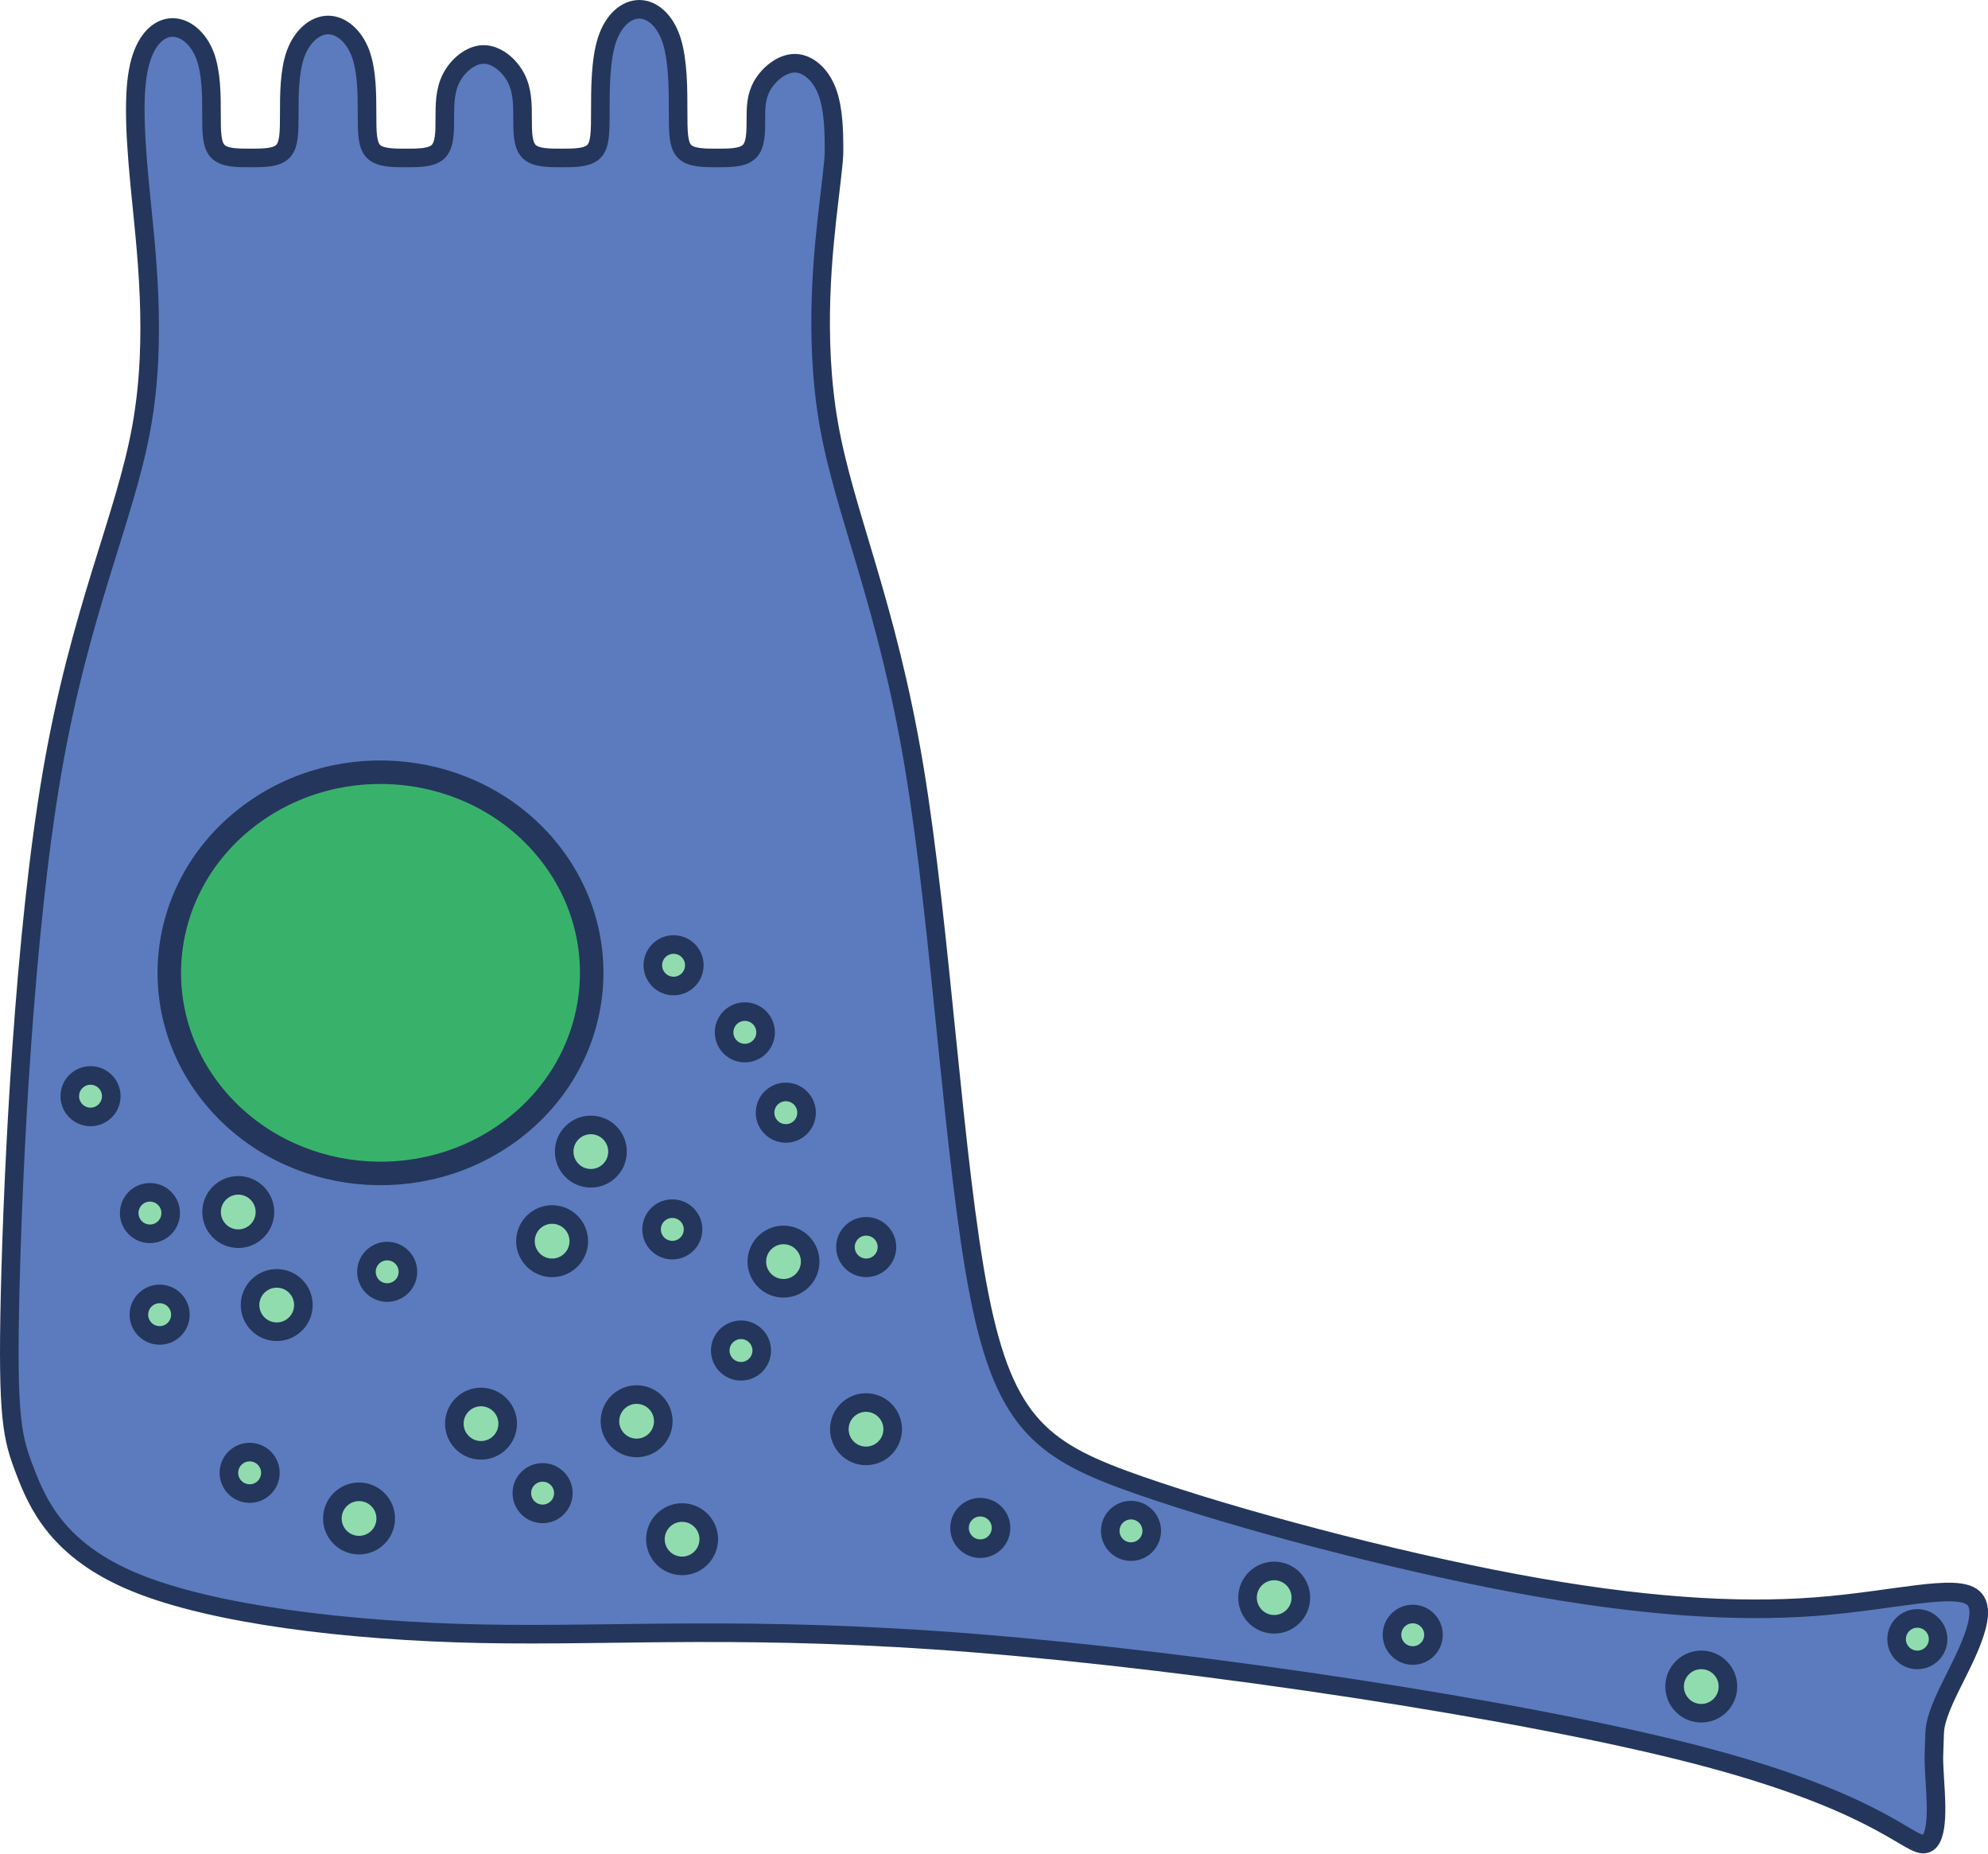
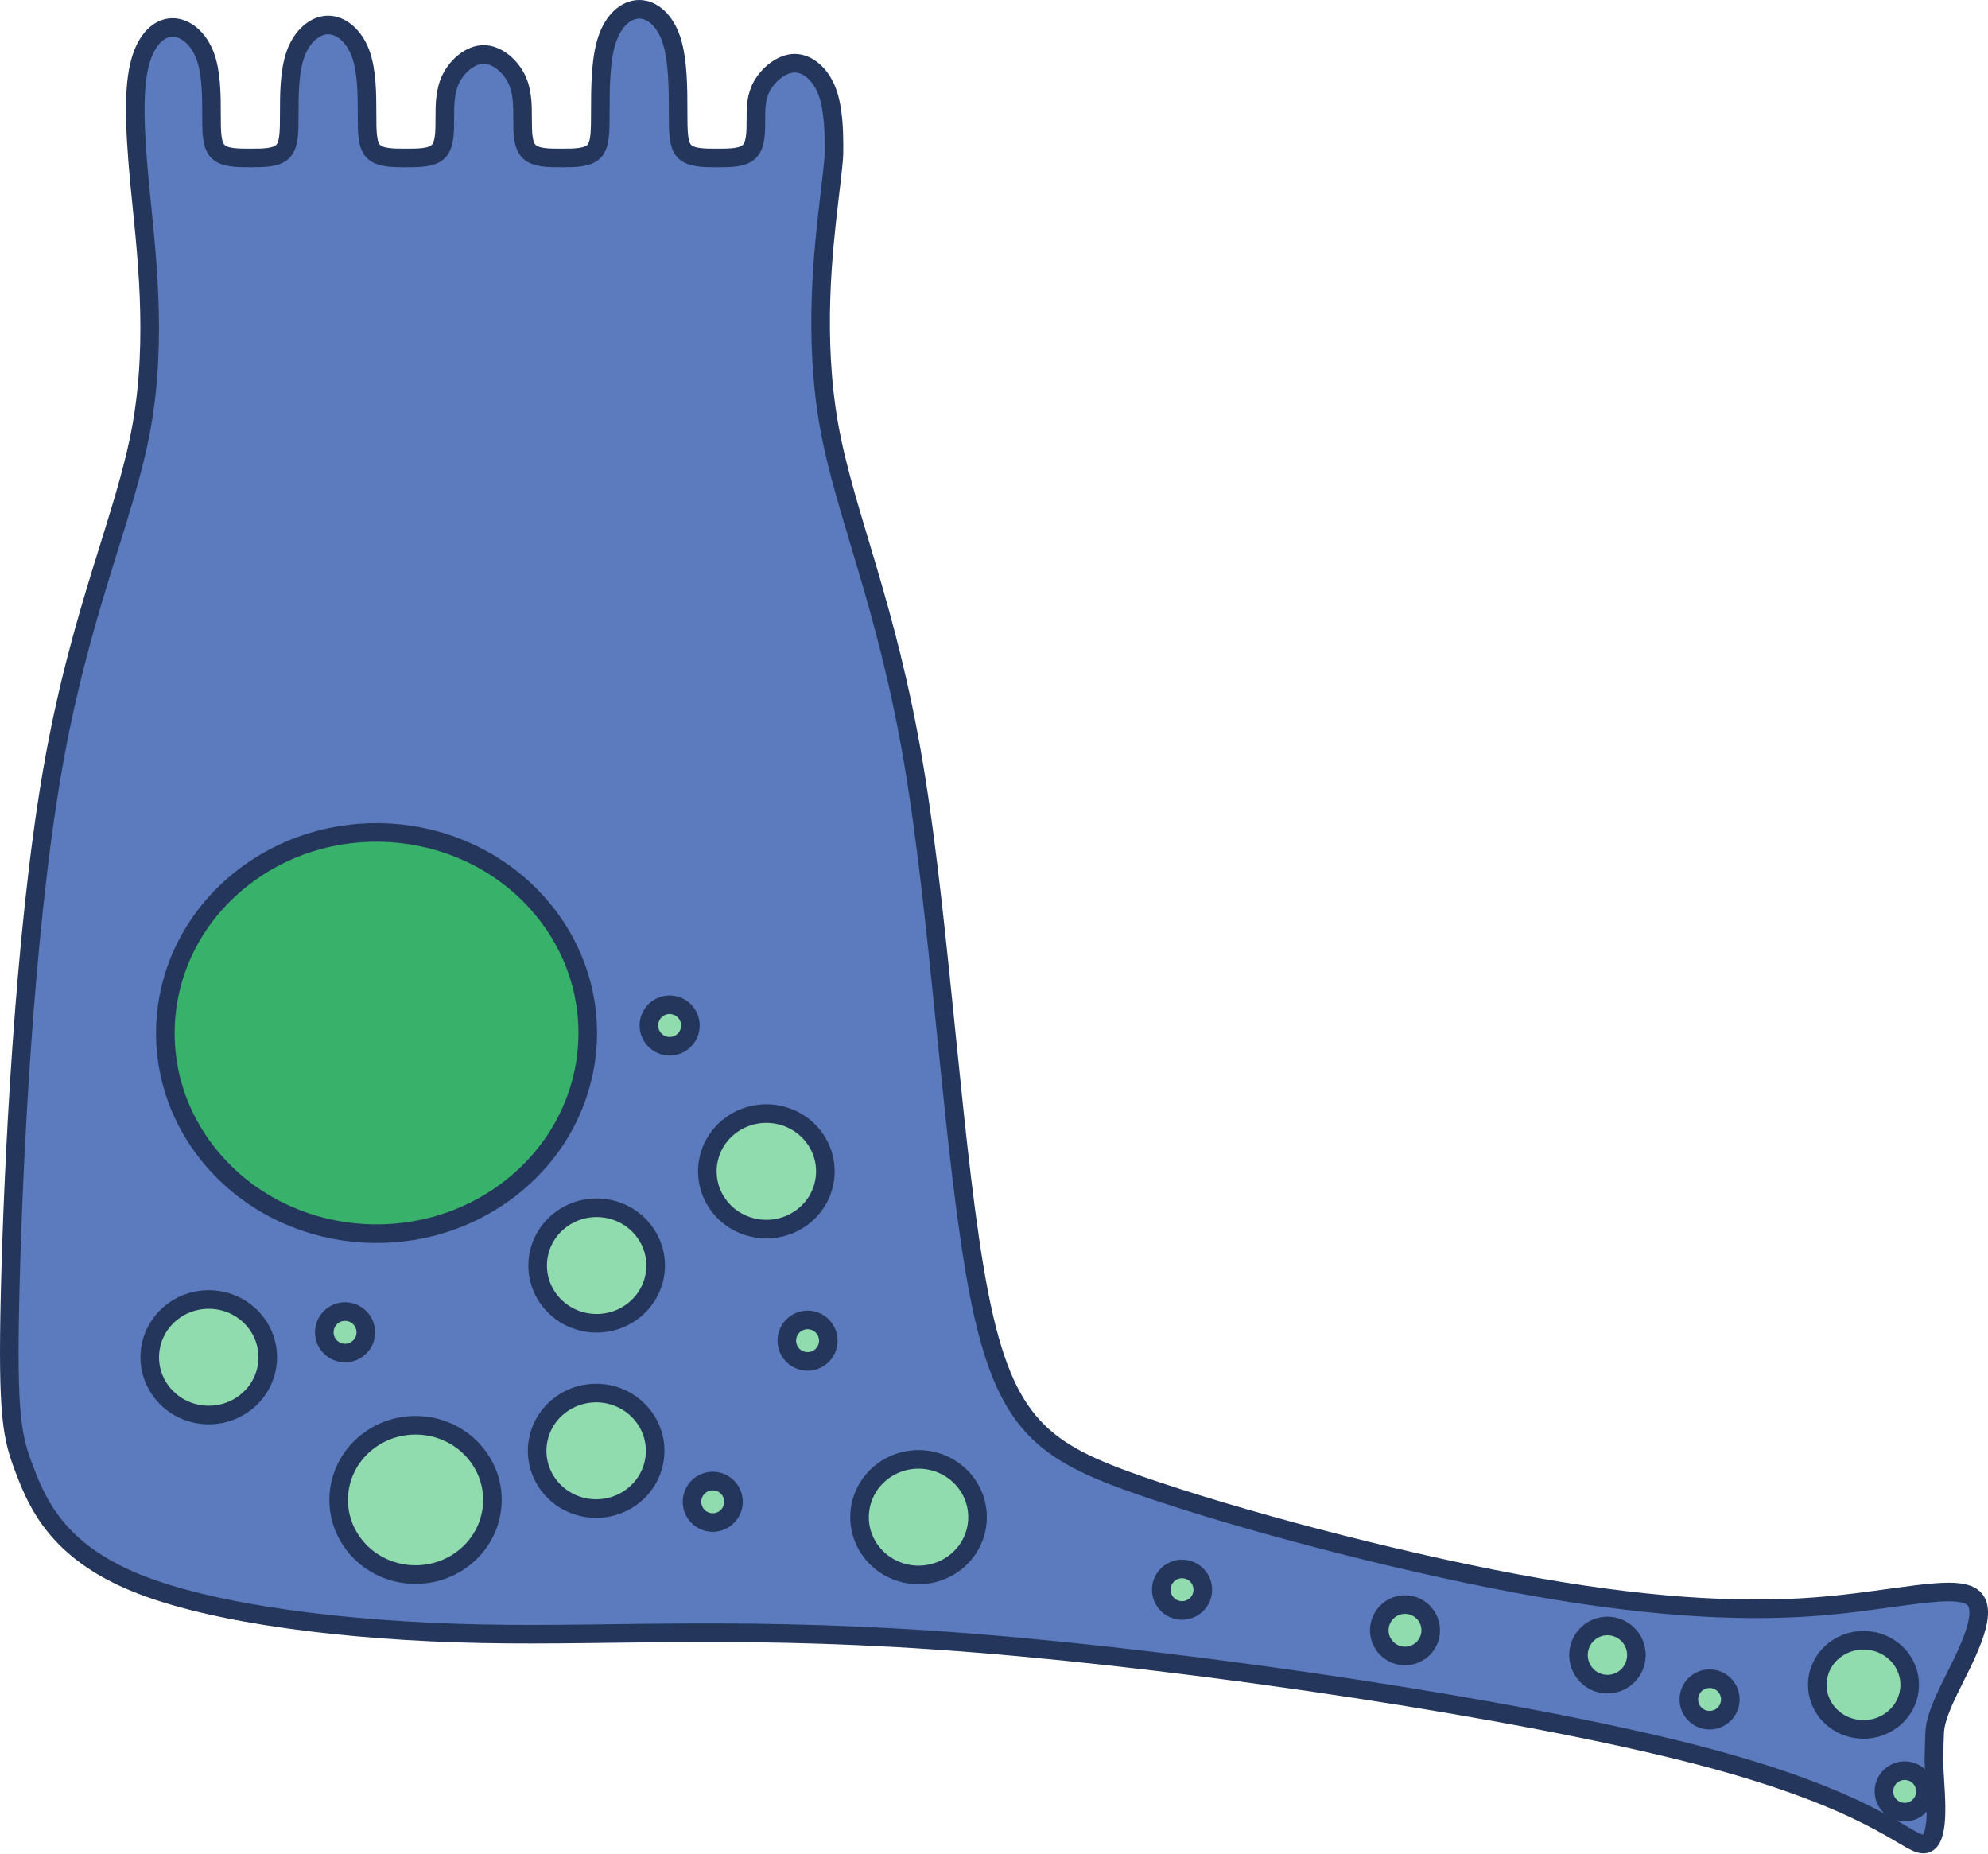
<svg xmlns="http://www.w3.org/2000/svg" width="160.437mm" height="149.54mm" viewBox="0 0 160.437 149.54" version="1.1" id="svg1">
  <defs id="defs1">
    </defs>
-   <g id="layer1" transform="translate(-49.47716,-100.2771)">
-     <g id="g7" transform="translate(-1166.727,-926.8329)">
-       <g id="g20-7-8" transform="translate(361.0922,-392.2392)">
-         <path id="path133-8-0-3-9-5" style="font-variation-settings:normal;fill:#5c7bbe;fill-opacity:1;stroke:#24365b;stroke-width:9.56;stroke-linecap:butt;stroke-linejoin:bevel;stroke-miterlimit:4;stroke-dasharray:none;stroke-dashoffset:0;stroke-opacity:1;stop-color:#000000" d="m 1037.533,1167.413 c -2.684,22.91 -8.051,68.732 0.071,114.553 8.123,45.821 29.735,91.642 43.711,175.158 13.975,83.516 20.313,204.729 33.558,272.072 13.245,67.344 33.398,80.82 82.958,98.045 49.559,17.225 128.524,38.197 192.746,50.215 64.222,12.018 113.702,15.083 154.334,12.017 40.632,-3.065 72.417,-12.26 81.237,-4.495 8.82,7.765 -5.324,32.489 -12.473,47.234 -7.149,14.745 -7.302,19.509 -7.432,23.541 -0.13,4.032 -0.236,7.333 -0.312,9.715 -0.077,2.382 -0.124,3.846 0.553,14.956 0.676,11.11 2.076,31.866 -6.452,31.124 -8.527,-0.742 -26.981,-22.982 -117.63,-46.292 -90.648,-23.31 -253.49,-47.689 -369.399,-56.975 -115.909,-9.286 -184.884,-3.477 -254.015,-4.874 -69.13,-1.397 -138.416,-10 -178.242,-26.356 -39.826,-16.355 -50.191,-40.463 -56.697,-57.42 -6.506,-16.957 -9.152,-26.762 -7.623,-91.511 1.528,-64.749 7.23,-184.44 21.62,-267.851 14.389,-83.411 37.466,-130.541 45.906,-177.121 8.44,-46.581 2.245,-92.612 -0.853,-124.929 -3.098,-32.317 -3.098,-50.918 0.235,-63.041 3.333,-12.123 10,-17.767 16.667,-17.767 6.667,0 13.333,5.644 16.667,14.434 3.333,8.79 3.333,20.724 3.333,30.025 0,9.301 0,15.967 3.333,19.301 3.333,3.333 10,3.333 16.667,3.333 6.667,0 13.333,0 16.667,-3.333 3.333,-3.333 3.333,-10 3.333,-19.515 0,-9.515 0,-21.878 3.333,-30.882 3.333,-9.004 10,-14.648 16.667,-14.648 6.667,0 13.333,5.644 16.667,14.648 3.333,9.004 3.333,21.367 3.333,30.883 0,9.515 0,16.182 3.333,19.515 3.333,3.333 10,3.333 16.667,3.333 6.667,0 13.333,0 16.667,-3.333 3.333,-3.333 3.333,-10 3.333,-16.988 0,-6.988 0,-14.298 3.333,-20.775 3.333,-6.477 10,-12.122 16.667,-12.122 6.667,0 13.333,5.644 16.667,12.122 3.333,6.477 3.333,13.787 3.333,20.775 0,6.988 0,13.655 3.333,16.988 3.333,3.333 10,3.333 16.667,3.333 6.667,0 13.333,0 16.667,-3.333 3.333,-3.333 3.333,-10 3.333,-20.859 0,-10.859 0,-25.911 3.333,-36.259 3.333,-10.348 10,-15.993 16.667,-15.993 6.667,0 13.333,5.644 16.667,15.993 3.333,10.348 3.333,25.4 3.333,36.259 0,10.86 0,17.526 3.333,20.859 3.333,3.333 10,3.333 16.667,3.333 6.667,0 13.333,0 16.667,-3.333 3.333,-3.333 3.333,-10 3.333,-16.236 0,-6.236 0,-12.042 3.333,-17.767 3.333,-5.725 10,-11.369 16.667,-11.369 6.667,0 13.333,5.644 16.703,14.703 3.369,9.058 3.442,21.531 3.478,27.767 0.036,6.236 0.036,6.236 -2.647,29.147 z" transform="matrix(0.1569053,0,0,0.1569053,759.2082,1252.515)" />
-         <path style="fill:#38b26b;fill-opacity:1;fill-rule:evenodd;stroke:#24365b;stroke-width:1.897;stroke-linecap:round;stroke-linejoin:bevel;stroke-dasharray:none;stroke-dashoffset:107.717;stroke-opacity:1" id="path134-8-97-7-7-5" d="m -1485.139,875.256 a 16.187,17.043 0 0 1 -2.628,23.903 16.187,17.043 0 0 1 -22.711,-2.686 16.187,17.043 0 0 1 2.475,-23.921 16.187,17.043 0 0 1 22.728,2.525" transform="rotate(-90)" />
-         <path style="fill:#90dcaf;fill-opacity:1;fill-rule:evenodd;stroke:#24365b;stroke-width:1.5;stroke-linecap:round;stroke-linejoin:bevel;stroke-dasharray:none;stroke-dashoffset:107.717;stroke-opacity:1" id="path141-5-48-0-2-0" d="m 869.31,1524.387 a 1.674,1.674 0 0 1 -0.272,2.348 1.674,1.674 0 0 1 -2.349,-0.264 1.674,1.674 0 0 1 0.256,-2.35 1.674,1.674 0 0 1 2.35,0.248" />
-         <path style="fill:#90dcaf;fill-opacity:1;fill-rule:evenodd;stroke:#24365b;stroke-width:1.5;stroke-linecap:round;stroke-linejoin:bevel;stroke-dasharray:none;stroke-dashoffset:107.717;stroke-opacity:1" id="path141-5-48-2-03-2-7" d="m 970.438,1550.215 a 1.674,1.674 0 0 1 -0.272,2.348 1.674,1.674 0 0 1 -2.349,-0.264 1.674,1.674 0 0 1 0.256,-2.35 1.674,1.674 0 0 1 2.35,0.248" />
-         <path style="fill:#90dcaf;fill-opacity:1;fill-rule:evenodd;stroke:#24365b;stroke-width:1.5;stroke-linecap:round;stroke-linejoin:bevel;stroke-dasharray:none;stroke-dashoffset:107.717;stroke-opacity:1" id="path141-5-48-2-3-4-1-3" d="m 935.538,1541.593 a 1.674,1.674 0 0 1 -0.272,2.348 1.674,1.674 0 0 1 -2.349,-0.264 1.674,1.674 0 0 1 0.256,-2.349 1.674,1.674 0 0 1 2.35,0.248" />
-         <path style="fill:#90dcaf;fill-opacity:1;fill-rule:evenodd;stroke:#24365b;stroke-width:1.5;stroke-linecap:round;stroke-linejoin:bevel;stroke-dasharray:none;stroke-dashoffset:107.717;stroke-opacity:1" id="path141-5-48-2-7-9-6-8" d="m 900.216,1538.786 a 1.674,1.674 0 0 1 -0.272,2.348 1.674,1.674 0 0 1 -2.349,-0.264 1.674,1.674 0 0 1 0.256,-2.349 1.674,1.674 0 0 1 2.35,0.248" />
-         <path style="fill:#90dcaf;fill-opacity:1;fill-rule:evenodd;stroke:#24365b;stroke-width:1.5;stroke-linecap:round;stroke-linejoin:bevel;stroke-dasharray:none;stroke-dashoffset:107.717;stroke-opacity:1" id="path141-5-48-2-0-2-30-2" d="m 916.227,1527.28 a 1.674,1.674 0 0 1 -0.272,2.348 1.674,1.674 0 0 1 -2.349,-0.264 1.674,1.674 0 0 1 0.256,-2.35 1.674,1.674 0 0 1 2.35,0.248" />
-         <path style="fill:#90dcaf;fill-opacity:1;fill-rule:evenodd;stroke:#24365b;stroke-width:1.5;stroke-linecap:round;stroke-linejoin:bevel;stroke-dasharray:none;stroke-dashoffset:107.717;stroke-opacity:1" id="path141-5-48-2-0-2-3-2-3" d="m 947.7,1541.832 a 1.674,1.674 0 0 1 -0.272,2.348 1.674,1.674 0 0 1 -2.349,-0.264 1.674,1.674 0 0 1 0.256,-2.35 1.674,1.674 0 0 1 2.35,0.248" />
-         <path style="fill:#90dcaf;fill-opacity:1;fill-rule:evenodd;stroke:#24365b;stroke-width:1.5;stroke-linecap:round;stroke-linejoin:bevel;stroke-dasharray:none;stroke-dashoffset:107.717;stroke-opacity:1" id="path141-5-48-2-0-2-8-1-0" d="m 1011.161,1550.569 a 1.674,1.674 0 0 1 -0.272,2.348 1.674,1.674 0 0 1 -2.349,-0.264 1.674,1.674 0 0 1 0.256,-2.35 1.674,1.674 0 0 1 2.35,0.248" />
-         <path style="fill:#90dcaf;fill-opacity:1;fill-rule:evenodd;stroke:#24365b;stroke-width:1.5;stroke-linecap:round;stroke-linejoin:bevel;stroke-dasharray:none;stroke-dashoffset:107.717;stroke-opacity:1" id="path141-5-48-2-5-7-5-7" d="m 919.844,1508.089 a 1.674,1.674 0 0 1 -0.272,2.348 1.674,1.674 0 0 1 -2.349,-0.264 1.674,1.674 0 0 1 0.256,-2.35 1.674,1.674 0 0 1 2.35,0.248" />
-         <path style="fill:#90dcaf;fill-opacity:1;fill-rule:evenodd;stroke:#24365b;stroke-width:1.5;stroke-linecap:round;stroke-linejoin:bevel;stroke-dasharray:none;stroke-dashoffset:107.717;stroke-opacity:1" id="path141-5-48-2-38-4-6-7" d="m 926.331,1518.933 a 1.674,1.674 0 0 1 -0.272,2.348 1.674,1.674 0 0 1 -2.349,-0.264 1.674,1.674 0 0 1 0.256,-2.35 1.674,1.674 0 0 1 2.35,0.248" />
-         <path style="fill:#90dcaf;fill-opacity:1;fill-rule:evenodd;stroke:#24365b;stroke-width:1.5;stroke-linecap:round;stroke-linejoin:bevel;stroke-dasharray:none;stroke-dashoffset:107.717;stroke-opacity:1" id="path141-5-48-2-76-2-5-7" d="m 910.684,1517.506 a 1.674,1.674 0 0 1 -0.272,2.348 1.674,1.674 0 0 1 -2.349,-0.264 1.674,1.674 0 0 1 0.256,-2.349 1.674,1.674 0 0 1 2.35,0.248" />
-         <path style="fill:#90dcaf;fill-opacity:1;fill-rule:evenodd;stroke:#24365b;stroke-width:1.5;stroke-linecap:round;stroke-linejoin:bevel;stroke-dasharray:none;stroke-dashoffset:107.717;stroke-opacity:1" id="path141-5-48-2-04-5-0-6" d="m 910.786,1496.195 a 1.674,1.674 0 0 1 -0.272,2.348 1.674,1.674 0 0 1 -2.349,-0.264 1.674,1.674 0 0 1 0.256,-2.35 1.674,1.674 0 0 1 2.35,0.248" />
-         <path style="fill:#90dcaf;fill-opacity:1;fill-rule:evenodd;stroke:#24365b;stroke-width:1.5;stroke-linecap:round;stroke-linejoin:bevel;stroke-dasharray:none;stroke-dashoffset:107.717;stroke-opacity:1" id="path141-5-48-2-99-2-0-9" d="m 863.732,1506.758 a 1.674,1.674 0 0 1 -0.272,2.348 1.674,1.674 0 0 1 -2.349,-0.264 1.674,1.674 0 0 1 0.256,-2.349 1.674,1.674 0 0 1 2.35,0.248" />
-         <path style="fill:#90dcaf;fill-opacity:1;fill-rule:evenodd;stroke:#24365b;stroke-width:1.5;stroke-linecap:round;stroke-linejoin:bevel;stroke-dasharray:none;stroke-dashoffset:107.717;stroke-opacity:1" id="path141-5-48-2-761-4-3-1" d="m 868.527,1516.188 a 1.674,1.674 0 0 1 -0.272,2.348 1.674,1.674 0 0 1 -2.349,-0.264 1.674,1.674 0 0 1 0.256,-2.349 1.674,1.674 0 0 1 2.35,0.248" />
-         <path style="fill:#90dcaf;fill-opacity:1;fill-rule:evenodd;stroke:#24365b;stroke-width:1.5;stroke-linecap:round;stroke-linejoin:bevel;stroke-dasharray:none;stroke-dashoffset:107.717;stroke-opacity:1" id="path141-5-48-2-9-4-4-1" d="m 916.537,1501.607 a 1.674,1.674 0 0 1 -0.272,2.348 1.674,1.674 0 0 1 -2.349,-0.264 1.674,1.674 0 0 1 0.256,-2.35 1.674,1.674 0 0 1 2.35,0.248" />
-         <path style="fill:#90dcaf;fill-opacity:1;fill-rule:evenodd;stroke:#24365b;stroke-width:1.5;stroke-linecap:round;stroke-linejoin:bevel;stroke-dasharray:none;stroke-dashoffset:107.717;stroke-opacity:1" id="path141-5-48-2-6-3-6-9" d="m 887.673,1520.928 a 1.674,1.674 0 0 1 -0.272,2.348 1.674,1.674 0 0 1 -2.349,-0.264 1.674,1.674 0 0 1 0.256,-2.349 1.674,1.674 0 0 1 2.35,0.248" />
-         <path style="fill:#90dcaf;fill-opacity:1;fill-rule:evenodd;stroke:#24365b;stroke-width:1.5;stroke-linecap:round;stroke-linejoin:bevel;stroke-dasharray:none;stroke-dashoffset:107.717;stroke-opacity:1" id="path139-2-7-8-6-0" d="m 901.359,1518.16 a 2.152,2.152 0 0 1 -0.349,3.019 2.152,2.152 0 0 1 -3.02,-0.339 2.152,2.152 0 0 1 0.329,-3.021 2.152,2.152 0 0 1 3.022,0.319" />
-         <path style="fill:#90dcaf;fill-opacity:1;fill-rule:evenodd;stroke:#24365b;stroke-width:1.5;stroke-linecap:round;stroke-linejoin:bevel;stroke-dasharray:none;stroke-dashoffset:107.717;stroke-opacity:1" id="path139-2-6-6-0-8" d="m 908.178,1532.689 a 2.152,2.152 0 0 1 -0.349,3.019 2.152,2.152 0 0 1 -3.02,-0.339 2.152,2.152 0 0 1 0.329,-3.021 2.152,2.152 0 0 1 3.022,0.319" />
-         <path style="fill:#90dcaf;fill-opacity:1;fill-rule:evenodd;stroke:#24365b;stroke-width:1.5;stroke-linecap:round;stroke-linejoin:bevel;stroke-dasharray:none;stroke-dashoffset:107.717;stroke-opacity:1" id="path139-2-9-0-2-9" d="m 920.032,1519.809 a 2.152,2.152 0 0 1 -0.349,3.019 2.152,2.152 0 0 1 -3.02,-0.339 2.152,2.152 0 0 1 0.329,-3.021 2.152,2.152 0 0 1 3.022,0.319" />
-         <path style="fill:#90dcaf;fill-opacity:1;fill-rule:evenodd;stroke:#24365b;stroke-width:1.5;stroke-linecap:round;stroke-linejoin:bevel;stroke-dasharray:none;stroke-dashoffset:107.717;stroke-opacity:1" id="path139-2-1-8-5-8" d="m 885.777,1540.534 a 2.152,2.152 0 0 1 -0.349,3.019 2.152,2.152 0 0 1 -3.02,-0.339 2.152,2.152 0 0 1 0.329,-3.021 2.152,2.152 0 0 1 3.022,0.319" />
-         <path style="fill:#90dcaf;fill-opacity:1;fill-rule:evenodd;stroke:#24365b;stroke-width:1.5;stroke-linecap:round;stroke-linejoin:bevel;stroke-dasharray:none;stroke-dashoffset:107.717;stroke-opacity:1" id="path139-2-8-9-8-8" d="m 879.134,1523.315 a 2.152,2.152 0 0 1 -0.349,3.018 2.152,2.152 0 0 1 -3.02,-0.339 2.152,2.152 0 0 1 0.329,-3.021 2.152,2.152 0 0 1 3.022,0.319" />
-         <path style="fill:#90dcaf;fill-opacity:1;fill-rule:evenodd;stroke:#24365b;stroke-width:1.5;stroke-linecap:round;stroke-linejoin:bevel;stroke-dasharray:none;stroke-dashoffset:107.717;stroke-opacity:1" id="path139-2-8-0-2-9-0" d="m 876.029,1515.807 a 2.152,2.152 0 0 1 -0.349,3.019 2.152,2.152 0 0 1 -3.02,-0.339 2.152,2.152 0 0 1 0.329,-3.021 2.152,2.152 0 0 1 3.022,0.319" />
-         <path style="fill:#90dcaf;fill-opacity:1;fill-rule:evenodd;stroke:#24365b;stroke-width:1.5;stroke-linecap:round;stroke-linejoin:bevel;stroke-dasharray:none;stroke-dashoffset:107.717;stroke-opacity:1" id="path139-2-8-6-2-5-3" d="m 904.484,1510.933 a 2.152,2.152 0 0 1 -0.349,3.019 2.152,2.152 0 0 1 -3.02,-0.339 2.152,2.152 0 0 1 0.329,-3.021 2.152,2.152 0 0 1 3.022,0.319" />
-         <path style="fill:#90dcaf;fill-opacity:1;fill-rule:evenodd;stroke:#24365b;stroke-width:1.5;stroke-linecap:round;stroke-linejoin:bevel;stroke-dasharray:none;stroke-dashoffset:107.717;stroke-opacity:1" id="path139-2-8-2-3-0-7" d="m 911.847,1542.208 a 2.152,2.152 0 0 1 -0.349,3.019 2.152,2.152 0 0 1 -3.02,-0.339 2.152,2.152 0 0 1 0.329,-3.021 2.152,2.152 0 0 1 3.022,0.319" />
-         <path style="fill:#90dcaf;fill-opacity:1;fill-rule:evenodd;stroke:#24365b;stroke-width:1.5;stroke-linecap:round;stroke-linejoin:bevel;stroke-dasharray:none;stroke-dashoffset:107.717;stroke-opacity:1" id="path139-2-2-1-6-0" d="m 895.62,1532.884 a 2.152,2.152 0 0 1 -0.349,3.019 2.152,2.152 0 0 1 -3.02,-0.339 2.152,2.152 0 0 1 0.329,-3.021 2.152,2.152 0 0 1 3.022,0.319" />
-         <path style="fill:#90dcaf;fill-opacity:1;fill-rule:evenodd;stroke:#24365b;stroke-width:1.5;stroke-linecap:round;stroke-linejoin:bevel;stroke-dasharray:none;stroke-dashoffset:107.717;stroke-opacity:1" id="path139-2-4-8-0-6" d="m 926.691,1533.332 a 2.152,2.152 0 0 1 -0.349,3.019 2.152,2.152 0 0 1 -3.02,-0.339 2.152,2.152 0 0 1 0.329,-3.021 2.152,2.152 0 0 1 3.022,0.319" />
-         <path style="fill:#90dcaf;fill-opacity:1;fill-rule:evenodd;stroke:#24365b;stroke-width:1.5;stroke-linecap:round;stroke-linejoin:bevel;stroke-dasharray:none;stroke-dashoffset:107.717;stroke-opacity:1" id="path139-2-4-8-5-8-9" d="m 994.099,1554.096 a 2.152,2.152 0 0 1 -0.349,3.019 2.152,2.152 0 0 1 -3.02,-0.339 2.152,2.152 0 0 1 0.329,-3.021 2.152,2.152 0 0 1 3.022,0.319" />
-         <path style="fill:#90dcaf;fill-opacity:1;fill-rule:evenodd;stroke:#24365b;stroke-width:1.5;stroke-linecap:round;stroke-linejoin:bevel;stroke-dasharray:none;stroke-dashoffset:107.717;stroke-opacity:1" id="path139-2-4-8-1-3-2" d="m 959.631,1546.921 a 2.152,2.152 0 0 1 -0.349,3.018 2.152,2.152 0 0 1 -3.02,-0.339 2.152,2.152 0 0 1 0.329,-3.021 2.152,2.152 0 0 1 3.022,0.319" />
-         <path style="fill:#90dcaf;fill-opacity:1;fill-rule:evenodd;stroke:#24365b;stroke-width:1.5;stroke-linecap:round;stroke-linejoin:bevel;stroke-dasharray:none;stroke-dashoffset:107.717;stroke-opacity:1" id="path141-5-48-2-08-3-7-1" d="m 876.573,1537.148 a 1.674,1.674 0 0 1 -0.272,2.348 1.674,1.674 0 0 1 -2.349,-0.264 1.674,1.674 0 0 1 0.256,-2.35 1.674,1.674 0 0 1 2.35,0.248" />
-       </g>
+   <g id="layer1" transform="translate(-15.87508,-101.8646)">
+     <g id="g20-7-8" transform="translate(-839.2369,-1317.485)">
+       <path id="path133-8-0-3-9-5" style="font-variation-settings:normal;fill:#5c7bbe;fill-opacity:1;stroke:#24365b;stroke-width:9.56;stroke-linecap:butt;stroke-linejoin:bevel;stroke-miterlimit:4;stroke-dasharray:none;stroke-dashoffset:0;stroke-opacity:1;stop-color:#000000" d="m 1037.533,1167.413 c -2.684,22.91 -8.051,68.732 0.071,114.553 8.123,45.821 29.735,91.642 43.711,175.158 13.975,83.516 20.313,204.729 33.558,272.072 13.245,67.344 33.398,80.82 82.958,98.045 49.559,17.225 128.524,38.197 192.746,50.215 64.222,12.018 113.702,15.083 154.334,12.017 40.632,-3.065 72.417,-12.26 81.237,-4.495 8.82,7.765 -5.324,32.489 -12.473,47.234 -7.149,14.745 -7.302,19.509 -7.432,23.541 -0.13,4.032 -0.236,7.333 -0.312,9.715 -0.077,2.382 -0.124,3.846 0.553,14.956 0.676,11.11 2.076,31.866 -6.452,31.124 -8.527,-0.742 -26.981,-22.982 -117.63,-46.292 -90.648,-23.31 -253.49,-47.689 -369.399,-56.975 -115.909,-9.286 -184.884,-3.477 -254.015,-4.874 -69.13,-1.397 -138.416,-10 -178.242,-26.356 -39.826,-16.355 -50.191,-40.463 -56.697,-57.42 -6.506,-16.957 -9.152,-26.762 -7.623,-91.511 1.528,-64.749 7.23,-184.44 21.62,-267.851 14.389,-83.411 37.466,-130.541 45.906,-177.121 8.44,-46.581 2.245,-92.612 -0.853,-124.929 -3.098,-32.317 -3.098,-50.918 0.235,-63.041 3.333,-12.123 10,-17.767 16.667,-17.767 6.667,0 13.333,5.644 16.667,14.434 3.333,8.79 3.333,20.724 3.333,30.025 0,9.301 0,15.967 3.333,19.301 3.333,3.333 10,3.333 16.667,3.333 6.667,0 13.333,0 16.667,-3.333 3.333,-3.333 3.333,-10 3.333,-19.515 0,-9.515 0,-21.878 3.333,-30.882 3.333,-9.004 10,-14.648 16.667,-14.648 6.667,0 13.333,5.644 16.667,14.648 3.333,9.004 3.333,21.367 3.333,30.883 0,9.515 0,16.182 3.333,19.515 3.333,3.333 10,3.333 16.667,3.333 6.667,0 13.333,0 16.667,-3.333 3.333,-3.333 3.333,-10 3.333,-16.988 0,-6.988 0,-14.298 3.333,-20.775 3.333,-6.477 10,-12.122 16.667,-12.122 6.667,0 13.333,5.644 16.667,12.122 3.333,6.477 3.333,13.787 3.333,20.775 0,6.988 0,13.655 3.333,16.988 3.333,3.333 10,3.333 16.667,3.333 6.667,0 13.333,0 16.667,-3.333 3.333,-3.333 3.333,-10 3.333,-20.859 0,-10.859 0,-25.911 3.333,-36.259 3.333,-10.348 10,-15.993 16.667,-15.993 6.667,0 13.333,5.644 16.667,15.993 3.333,10.348 3.333,25.4 3.333,36.259 0,10.86 0,17.526 3.333,20.859 3.333,3.333 10,3.333 16.667,3.333 6.667,0 13.333,0 16.667,-3.333 3.333,-3.333 3.333,-10 3.333,-16.236 0,-6.236 0,-12.042 3.333,-17.767 3.333,-5.725 10,-11.369 16.667,-11.369 6.667,0 13.333,5.644 16.703,14.703 3.369,9.058 3.442,21.531 3.478,27.767 0.036,6.236 0.036,6.236 -2.647,29.147 z" transform="matrix(0.1569053,0,0,0.1569053,759.2082,1252.515)" />
+       <path style="fill:#38b26b;fill-opacity:1;fill-rule:evenodd;stroke:#24365b;stroke-width:1.5;stroke-linecap:round;stroke-linejoin:bevel;stroke-dasharray:none;stroke-dashoffset:107.717;stroke-opacity:1" id="path134-8-97-5" d="m -1489.999,874.937 a 16.187,17.043 0 0 1 -2.628,23.903 16.187,17.043 0 0 1 -22.711,-2.686 16.187,17.043 0 0 1 2.475,-23.921 16.187,17.043 0 0 1 22.728,2.525" transform="rotate(-90)" />
+       <path style="fill:#90dcaf;fill-opacity:1;fill-rule:evenodd;stroke:#24365b;stroke-width:1.5;stroke-linecap:round;stroke-linejoin:bevel;stroke-dasharray:none;stroke-dashoffset:107.717;stroke-opacity:1" id="path141-5-48-2-04-6" d="m 910.468,1501.055 a 1.674,1.674 0 0 1 -0.272,2.348 1.674,1.674 0 0 1 -2.349,-0.264 1.674,1.674 0 0 1 0.256,-2.35 1.674,1.674 0 0 1 2.35,0.248" />
+       <path style="fill:#90dcaf;fill-opacity:1;fill-rule:evenodd;stroke:#24365b;stroke-width:1.5;stroke-linecap:round;stroke-linejoin:bevel;stroke-dasharray:none;stroke-dashoffset:107.717;stroke-opacity:1" id="path141-5-48-2-04-3-5" d="m 884.273,1525.81 a 1.674,1.674 0 0 1 -0.272,2.348 1.674,1.674 0 0 1 -2.349,-0.264 1.674,1.674 0 0 1 0.256,-2.35 1.674,1.674 0 0 1 2.35,0.248" />
+       <path style="fill:#90dcaf;fill-opacity:1;fill-rule:evenodd;stroke:#24365b;stroke-width:1.5;stroke-linecap:round;stroke-linejoin:bevel;stroke-dasharray:none;stroke-dashoffset:107.717;stroke-opacity:1" id="path141-5-48-2-04-1-1" d="m 921.599,1526.484 a 1.674,1.674 0 0 1 -0.272,2.348 1.674,1.674 0 0 1 -2.349,-0.264 1.674,1.674 0 0 1 0.256,-2.349 1.674,1.674 0 0 1 2.35,0.248" />
+       <path style="fill:#90dcaf;fill-opacity:1;fill-rule:evenodd;stroke:#24365b;stroke-width:1.5;stroke-linecap:round;stroke-linejoin:bevel;stroke-dasharray:none;stroke-dashoffset:107.717;stroke-opacity:1" id="path141-5-48-2-04-4-49" d="m 913.947,1539.484 a 1.674,1.674 0 0 1 -0.272,2.348 1.674,1.674 0 0 1 -2.349,-0.264 1.674,1.674 0 0 1 0.256,-2.349 1.674,1.674 0 0 1 2.35,0.248" />
+       <path style="fill:#90dcaf;fill-opacity:1;fill-rule:evenodd;stroke:#24365b;stroke-width:1.5;stroke-linecap:round;stroke-linejoin:bevel;stroke-dasharray:none;stroke-dashoffset:107.717;stroke-opacity:1" id="path141-5-48-2-04-4-49-2" d="m 1010.14,1562.852 a 1.674,1.674 0 0 1 -0.272,2.348 1.674,1.674 0 0 1 -2.349,-0.264 1.674,1.674 0 0 1 0.256,-2.35 1.674,1.674 0 0 1 2.35,0.248" />
+       <path style="fill:#90dcaf;fill-opacity:1;fill-rule:evenodd;stroke:#24365b;stroke-width:1.5;stroke-linecap:round;stroke-linejoin:bevel;stroke-dasharray:none;stroke-dashoffset:107.717;stroke-opacity:1" id="path141-5-48-2-04-4-49-1" d="m 951.821,1546.578 a 1.674,1.674 0 0 1 -0.272,2.348 1.674,1.674 0 0 1 -2.349,-0.264 1.674,1.674 0 0 1 0.256,-2.349 1.674,1.674 0 0 1 2.35,0.248" />
+       <path style="fill:#90dcaf;fill-opacity:1;fill-rule:evenodd;stroke:#24365b;stroke-width:1.5;stroke-linecap:round;stroke-linejoin:bevel;stroke-dasharray:none;stroke-dashoffset:107.717;stroke-opacity:1" id="path141-5-48-2-04-4-49-11" d="m 970.129,1549.603 a 2.076,2.076 0 0 1 -0.337,2.911 2.076,2.076 0 0 1 -2.912,-0.327 2.076,2.076 0 0 1 0.317,-2.913 2.076,2.076 0 0 1 2.914,0.307" />
+       <path style="fill:#90dcaf;fill-opacity:1;fill-rule:evenodd;stroke:#24365b;stroke-width:1.5;stroke-linecap:round;stroke-linejoin:bevel;stroke-dasharray:none;stroke-dashoffset:107.717;stroke-opacity:1" id="path141-5-48-2-04-4-49-25" d="m 986.671,1551.434 a 2.337,2.348 0 0 1 -0.379,3.293 2.337,2.348 0 0 1 -3.279,-0.37 2.337,2.348 0 0 1 0.357,-3.296 2.337,2.348 0 0 1 3.281,0.348" />
+       <path style="fill:#90dcaf;fill-opacity:1;fill-rule:evenodd;stroke:#24365b;stroke-width:1.5;stroke-linecap:round;stroke-linejoin:bevel;stroke-dasharray:none;stroke-dashoffset:107.717;stroke-opacity:1" id="path141-5-48-2-04-4-49-15" d="m 994.394,1555.432 a 1.674,1.674 0 0 1 -0.272,2.348 1.674,1.674 0 0 1 -2.349,-0.264 1.674,1.674 0 0 1 0.256,-2.349 1.674,1.674 0 0 1 2.35,0.248" />
+       <path style="fill:#90dcaf;fill-opacity:1;fill-rule:evenodd;stroke:#24365b;stroke-width:1.5;stroke-linecap:round;stroke-linejoin:bevel;stroke-dasharray:none;stroke-dashoffset:107.717;stroke-opacity:1" id="path139-2-7-5" d="m 875.696,1525.973 a 4.761,4.66 0 0 1 -0.773,6.536 4.761,4.66 0 0 1 -6.68,-0.735 4.761,4.66 0 0 1 0.728,-6.541 4.761,4.66 0 0 1 6.685,0.691" />
+       <path style="fill:#90dcaf;fill-opacity:1;fill-rule:evenodd;stroke:#24365b;stroke-width:1.5;stroke-linecap:round;stroke-linejoin:bevel;stroke-dasharray:none;stroke-dashoffset:107.717;stroke-opacity:1" id="path139-2-7-9-2" d="m 920.696,1510.973 a 4.761,4.66 0 0 1 -0.773,6.536 4.761,4.66 0 0 1 -6.68,-0.735 4.761,4.66 0 0 1 0.728,-6.541 4.761,4.66 0 0 1 6.685,0.691" />
+       <path style="fill:#90dcaf;fill-opacity:1;fill-rule:evenodd;stroke:#24365b;stroke-width:1.5;stroke-linecap:round;stroke-linejoin:bevel;stroke-dasharray:none;stroke-dashoffset:107.717;stroke-opacity:1" id="path139-2-7-4-7" d="m 906.96,1533.522 a 4.761,4.66 0 0 1 -0.773,6.536 4.761,4.66 0 0 1 -6.68,-0.735 4.761,4.66 0 0 1 0.728,-6.541 4.761,4.66 0 0 1 6.685,0.691" />
+       <path style="fill:#90dcaf;fill-opacity:1;fill-rule:evenodd;stroke:#24365b;stroke-width:1.5;stroke-linecap:round;stroke-linejoin:bevel;stroke-dasharray:none;stroke-dashoffset:107.717;stroke-opacity:1" id="path139-2-7-4-7-2" d="m 932.978,1538.874 a 4.761,4.66 0 0 1 -0.773,6.536 4.761,4.66 0 0 1 -6.68,-0.735 4.761,4.66 0 0 1 0.728,-6.541 4.761,4.66 0 0 1 6.685,0.691" />
+       <path style="fill:#90dcaf;fill-opacity:1;fill-rule:evenodd;stroke:#24365b;stroke-width:1.5;stroke-linecap:round;stroke-linejoin:bevel;stroke-dasharray:none;stroke-dashoffset:107.717;stroke-opacity:1" id="path139-2-7-4-7-2-2" d="m 1008.427,1553.062 a 3.729,3.598 0 0 1 -0.605,5.046 3.729,3.598 0 0 1 -5.232,-0.567 3.729,3.598 0 0 1 0.57,-5.05 3.729,3.598 0 0 1 5.236,0.533" />
+       <path style="fill:#90dcaf;fill-opacity:1;fill-rule:evenodd;stroke:#24365b;stroke-width:1.5;stroke-linecap:round;stroke-linejoin:bevel;stroke-dasharray:none;stroke-dashoffset:107.717;stroke-opacity:1" id="path139-2-7-4-3-1" d="m 893.516,1536.639 a 6.204,6.023 0 0 1 -1.007,8.447 6.204,6.023 0 0 1 -8.704,-0.949 6.204,6.023 0 0 1 0.949,-8.454 6.204,6.023 0 0 1 8.71,0.892" />
+       <path style="fill:#90dcaf;fill-opacity:1;fill-rule:evenodd;stroke:#24365b;stroke-width:1.5;stroke-linecap:round;stroke-linejoin:bevel;stroke-dasharray:none;stroke-dashoffset:107.717;stroke-opacity:1" id="path139-2-7-6-70" d="m 907,1518.571 a 4.761,4.66 0 0 1 -0.773,6.536 4.761,4.66 0 0 1 -6.68,-0.735 4.761,4.66 0 0 1 0.728,-6.541 4.761,4.66 0 0 1 6.685,0.691" />
    </g>
  </g>
</svg>
